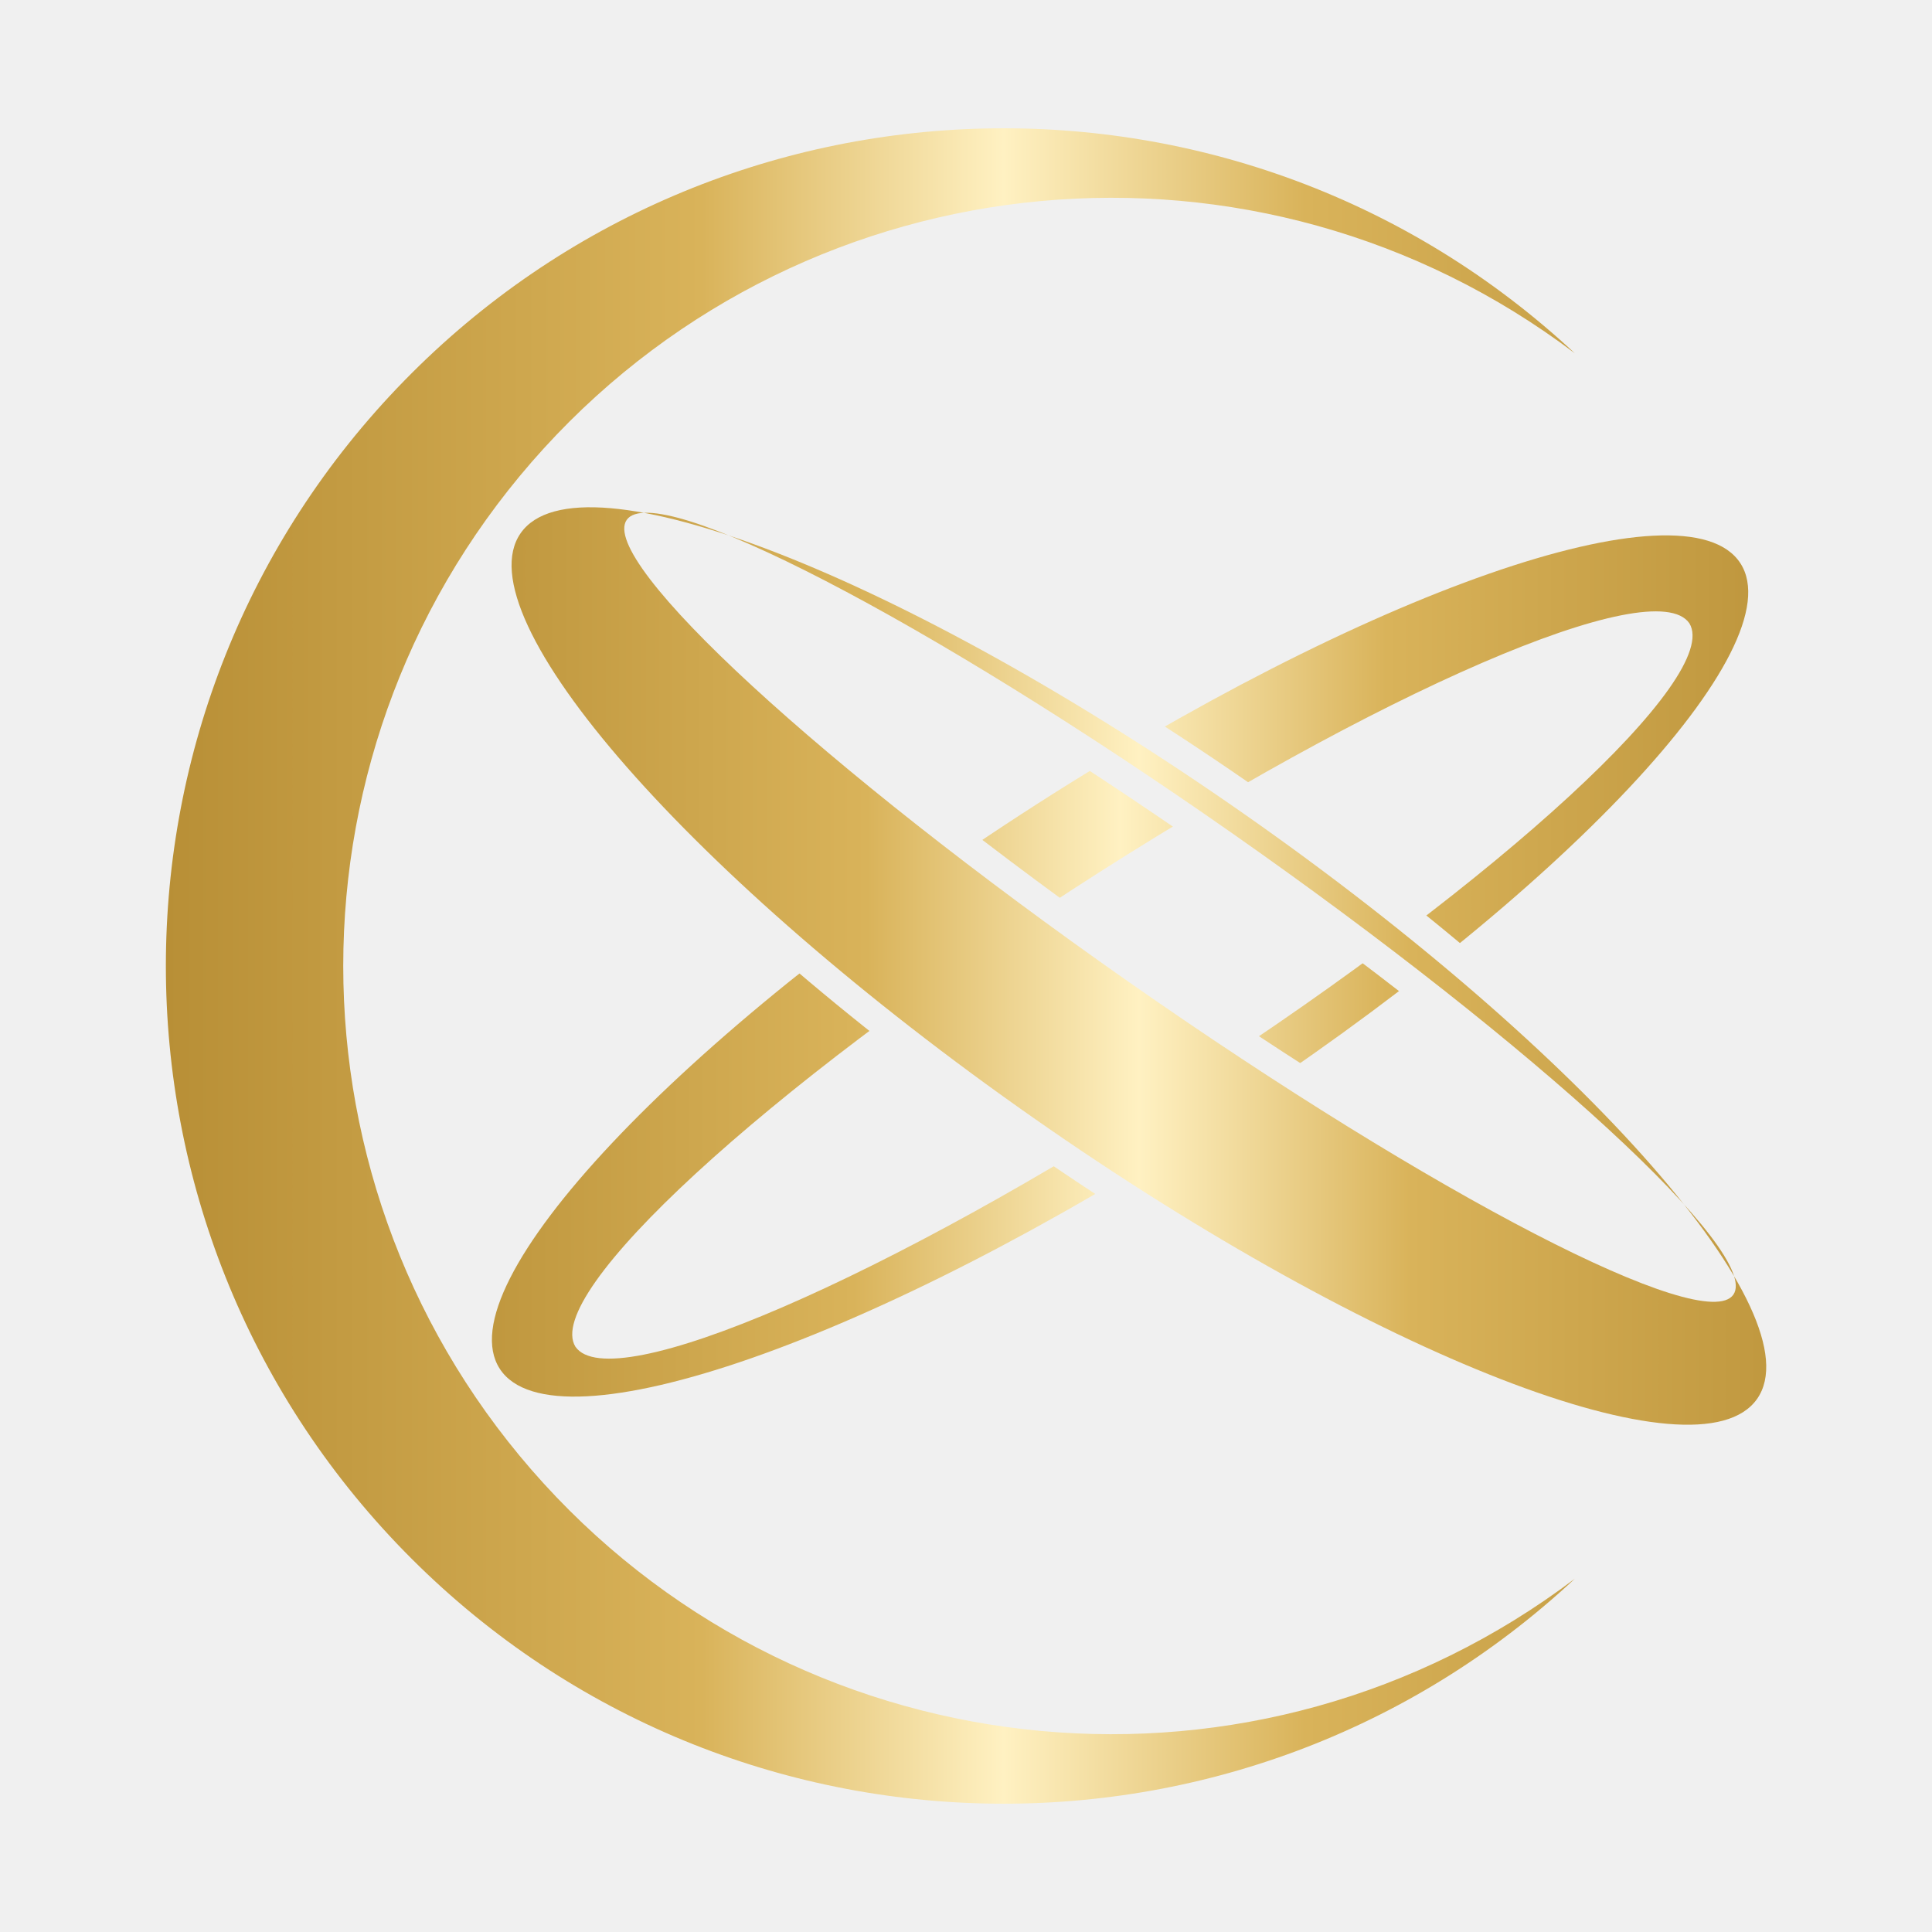
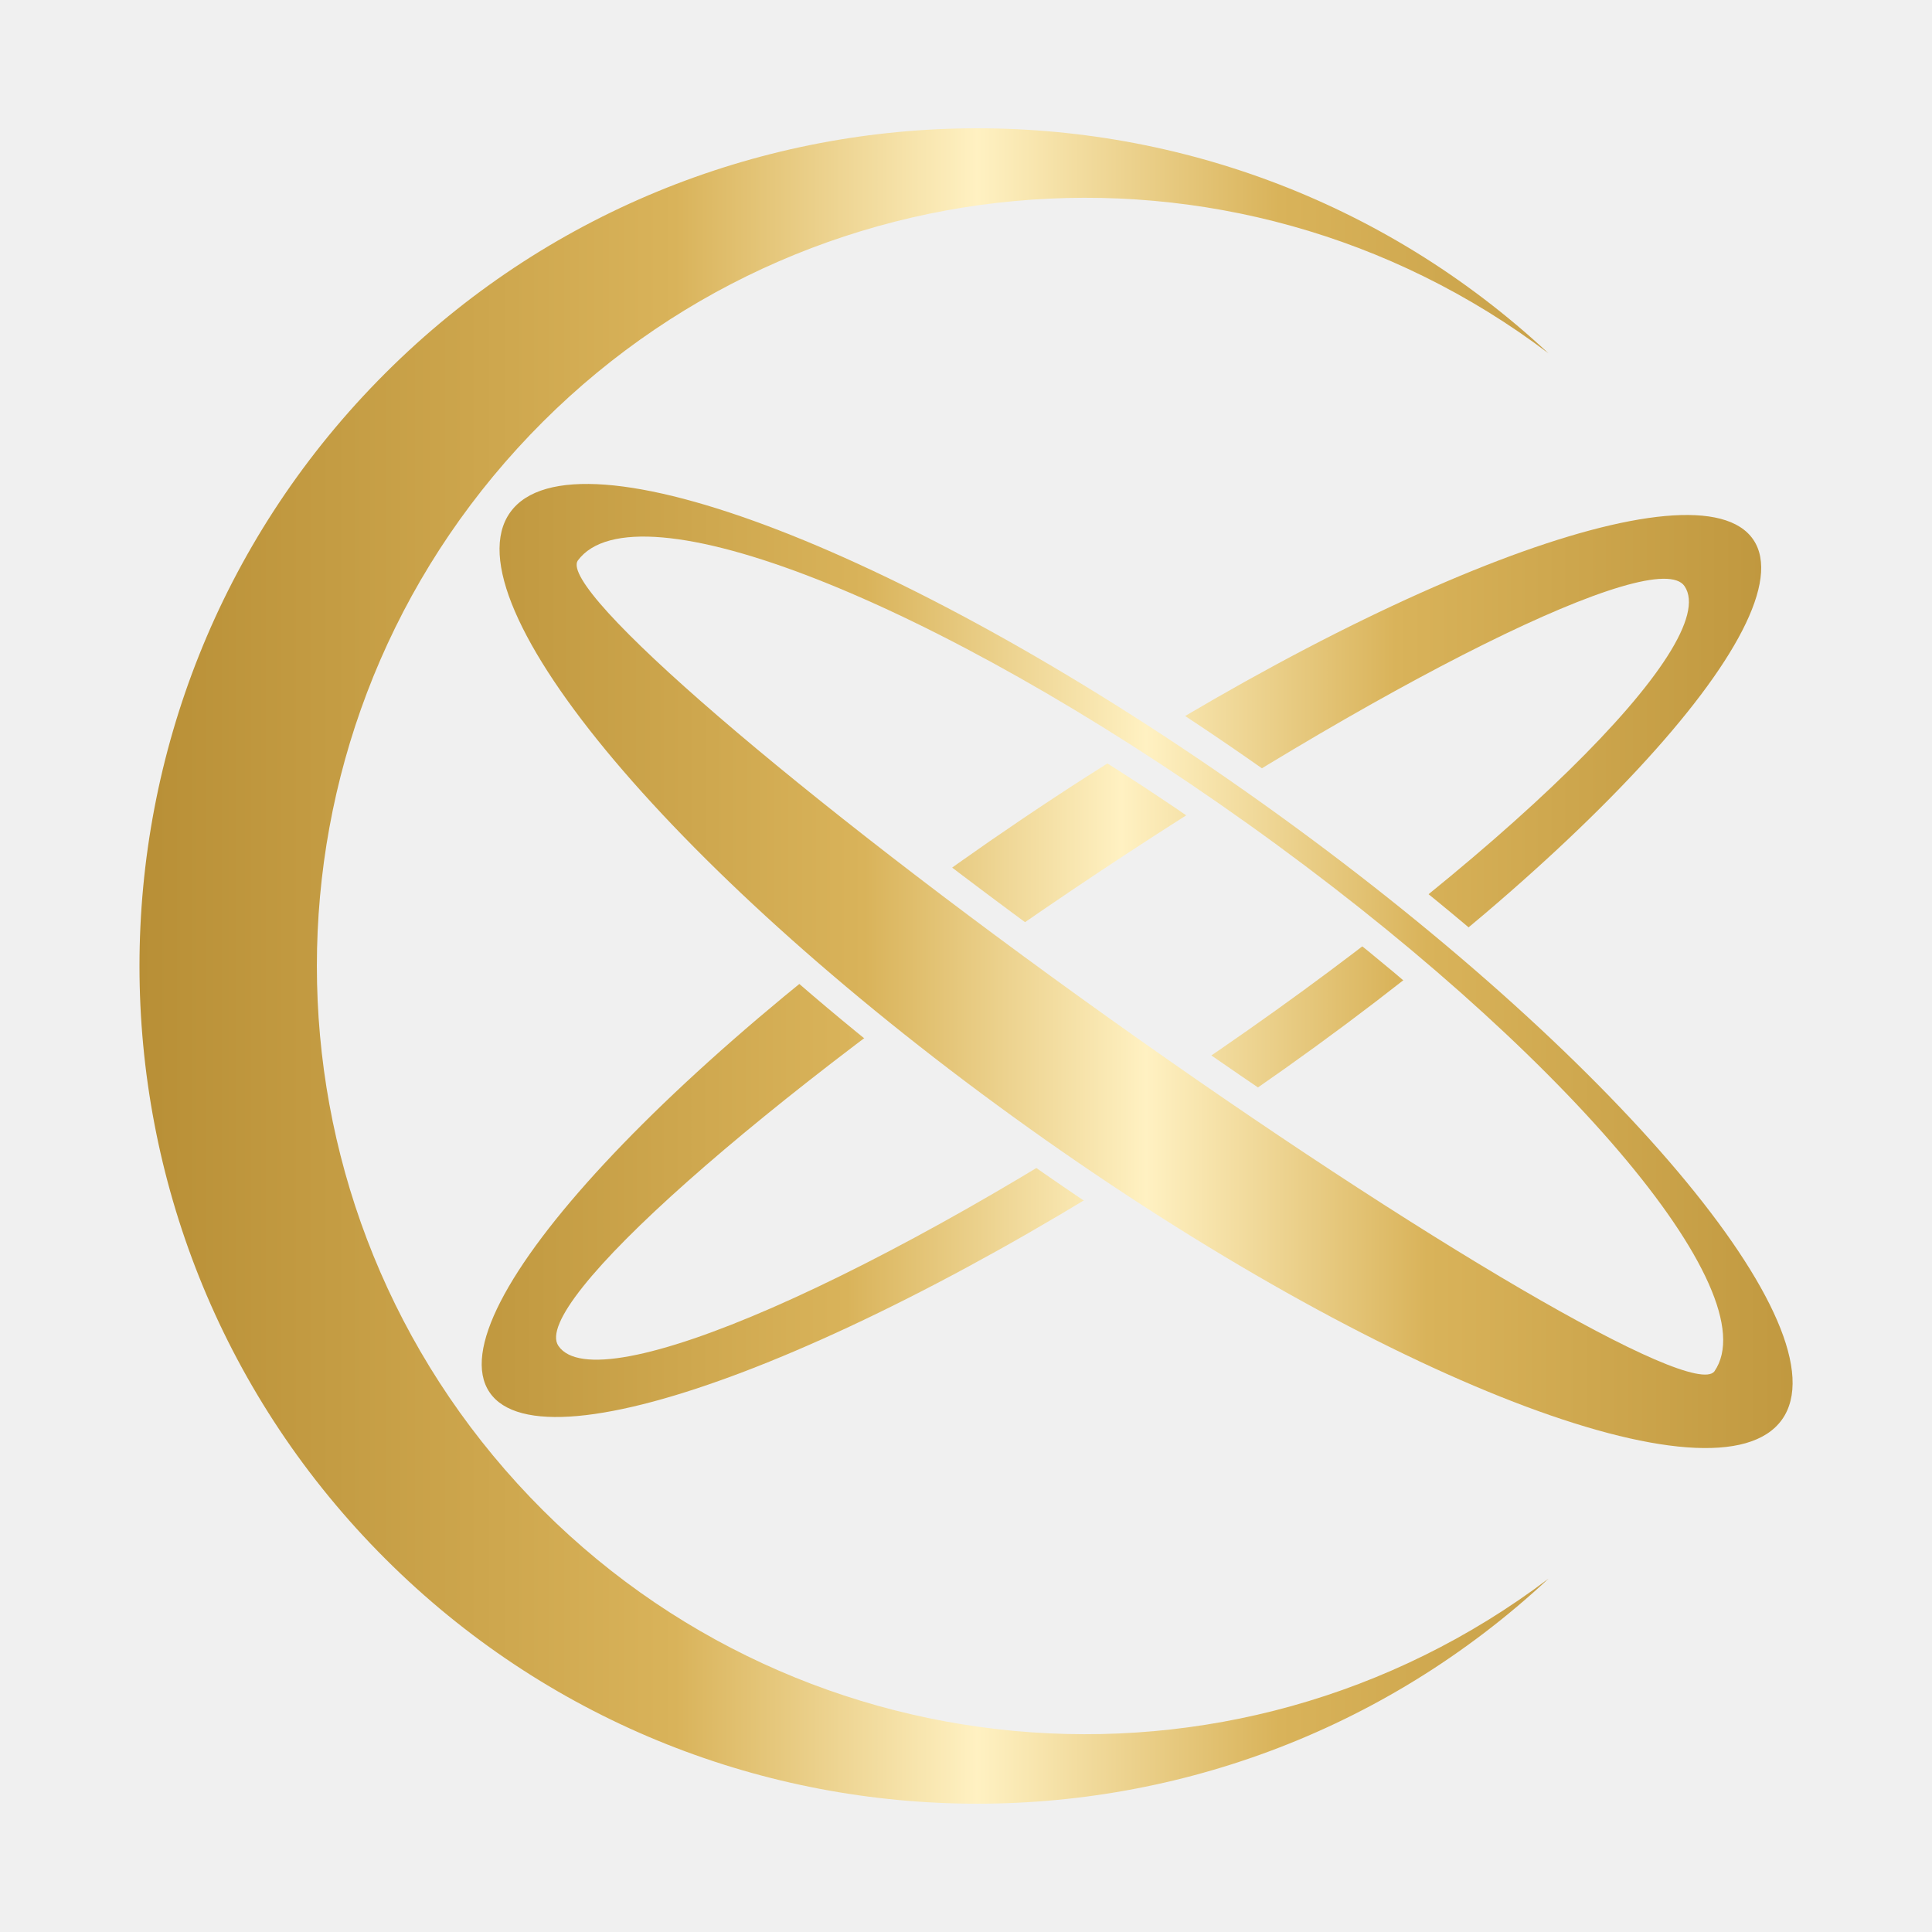
<svg xmlns="http://www.w3.org/2000/svg" xmlns:xlink="http://www.w3.org/1999/xlink" viewBox="0 0 512 512" width="512" height="512" role="img" aria-label="Crescent X, the Kubrique logo mark: a lunar crescent facing right and two interlocking orbital rings forming an X">
  <style>
    #spin { transform-box: view-box; transform-origin: 256px 256px; animation: cx-spin 90s linear infinite; animation-delay: -0s; }
    @keyframes cx-spin { from { transform: rotate(0deg); } to { transform: rotate(360deg); } }
    @media (prefers-reduced-motion: reduce) { #spin { animation-play-state: paused; } }
  </style>
  <defs>
-     <path id="cx-crescent" d="M417.36 418.36 A222 222 0 1 1 417.36 93.64 A203.58 203.58 0 1 0 417.36 418.36 Z" />
-     <path id="cx-x1" fill-rule="evenodd" d="M465.65 370.72 A200 49 35 0 1 137.99 141.28 A200 49 35 0 1 465.65 370.72 Z M459.35 343.11 A179 24 35 0 1 166.09 137.77 A179 24 35 0 1 459.35 343.11 Z" />
-     <path id="cx-x2" fill-rule="evenodd" d="M461.21 149.25 A196 48 -33 0 1 132.45 362.75 A196 48 -33 0 1 461.21 149.25 Z M447.7 165.18 A176 30 -33 0 1 152.49 356.89 A176 30 -33 0 1 447.7 165.18 Z" />
+     <path id="cx-crescent" d="M410.37 418.36 A222 222 0 1 1 410.37 93.64 A203.58 203.58 0 1 0 410.37 418.36 Z" />
+     <path id="cx-x1" fill-rule="evenodd" d="M472.24 376.21 A207 53 35.5 0 1 135.2 135.79 A207 53 35.5 0 1 472.24 376.21 Z M454.33 363.43 A185 17 35.5 0 1 153.11 148.57 A185 46.5 35.5 0 1 454.33 363.43 Z" />
+     <path id="cx-x2" fill-rule="evenodd" d="M464.66 143.04 A202 47 -34 0 1 129.73 368.96 A202 47 -34 0 1 464.66 143.04 Z M446.43 155.35 A180 33 -34 0 1 147.97 356.65 A180 24 -34 0 1 446.43 155.35 Z" />
    <mask id="cx-under-x1" maskUnits="userSpaceOnUse" x="0" y="0" width="512" height="512">
      <rect width="512" height="512" fill="#fff" />
      <use href="#cx-x1" xlink:href="#cx-x1" fill="#000" fill-rule="evenodd" stroke="#000" stroke-width="15" stroke-linejoin="round" />
    </mask>
-     <linearGradient id="cx-sheen-crescent" gradientUnits="userSpaceOnUse" x1="43.96" y1="256" x2="487.96" y2="256">
-       <animateTransform attributeName="gradientTransform" type="rotate" from="0 265.96 256" to="360 265.96 256" dur="26s" begin="-0s" repeatCount="indefinite" />
+     <linearGradient id="cx-sheen-crescent" gradientUnits="userSpaceOnUse" x1="36.97" y1="256" x2="480.97" y2="256">
+       <animateTransform attributeName="gradientTransform" type="rotate" from="0 258.97 256" to="360 258.97 256" dur="26s" begin="-0s" repeatCount="indefinite" />
      <stop offset="0" stop-color="#B88F36">
        <animate attributeName="stop-color" values="#B88F36;#B8647A;#6F5CC2;#3FA39D;#B88F36" dur="24s" begin="-0s" repeatCount="indefinite" />
      </stop>
      <stop offset="0.32" stop-color="#D9B35A">
        <animate attributeName="stop-color" values="#D9B35A;#D98A9A;#9A86D9;#6FC7C2;#D9B35A" dur="24s" begin="-0s" repeatCount="indefinite" />
      </stop>
      <stop offset="0.5" stop-color="#FFF1C2">
        <animate attributeName="stop-color" values="#FFF1C2;#FFD6DE;#DCD3FF;#C9F6F2;#FFF1C2" dur="24s" begin="-0s" repeatCount="indefinite" />
      </stop>
      <stop offset="0.68" stop-color="#D9B35A">
        <animate attributeName="stop-color" values="#D9B35A;#D98A9A;#9A86D9;#6FC7C2;#D9B35A" dur="24s" begin="-0s" repeatCount="indefinite" />
      </stop>
      <stop offset="1" stop-color="#B88F36">
        <animate attributeName="stop-color" values="#B88F36;#B8647A;#6F5CC2;#3FA39D;#B88F36" dur="24s" begin="-0s" repeatCount="indefinite" />
      </stop>
    </linearGradient>
-     <linearGradient id="cx-sheen-x1" gradientUnits="userSpaceOnUse" x1="101.82" y1="256" x2="501.82" y2="256">
-       <animateTransform attributeName="gradientTransform" type="rotate" from="0 301.82 256" to="360 301.82 256" dur="14s" begin="-0s" repeatCount="indefinite" />
+     <linearGradient id="cx-sheen-x1" gradientUnits="userSpaceOnUse" x1="96.72" y1="256" x2="510.72" y2="256">
+       <animateTransform attributeName="gradientTransform" type="rotate" from="0 303.72 256" to="360 303.72 256" dur="14s" begin="-0s" repeatCount="indefinite" />
      <stop offset="0" stop-color="#B88F36">
        <animate attributeName="stop-color" values="#B88F36;#B8647A;#6F5CC2;#3FA39D;#B88F36" dur="24s" begin="-0s" repeatCount="indefinite" />
      </stop>
      <stop offset="0.32" stop-color="#D9B35A">
        <animate attributeName="stop-color" values="#D9B35A;#D98A9A;#9A86D9;#6FC7C2;#D9B35A" dur="24s" begin="-0s" repeatCount="indefinite" />
      </stop>
      <stop offset="0.5" stop-color="#FFF1C2">
        <animate attributeName="stop-color" values="#FFF1C2;#FFD6DE;#DCD3FF;#C9F6F2;#FFF1C2" dur="24s" begin="-0s" repeatCount="indefinite" />
      </stop>
      <stop offset="0.68" stop-color="#D9B35A">
        <animate attributeName="stop-color" values="#D9B35A;#D98A9A;#9A86D9;#6FC7C2;#D9B35A" dur="24s" begin="-0s" repeatCount="indefinite" />
      </stop>
      <stop offset="1" stop-color="#B88F36">
        <animate attributeName="stop-color" values="#B88F36;#B8647A;#6F5CC2;#3FA39D;#B88F36" dur="24s" begin="-0s" repeatCount="indefinite" />
      </stop>
    </linearGradient>
-     <linearGradient id="cx-sheen-x2" gradientUnits="userSpaceOnUse" x1="100.83" y1="256" x2="492.83" y2="256">
-       <animateTransform attributeName="gradientTransform" type="rotate" from="360 296.83 256" to="0 296.83 256" dur="20s" begin="-0s" repeatCount="indefinite" />
+     <linearGradient id="cx-sheen-x2" gradientUnits="userSpaceOnUse" x1="95.2" y1="256" x2="499.2" y2="256">
+       <animateTransform attributeName="gradientTransform" type="rotate" from="360 297.2 256" to="0 297.2 256" dur="20s" begin="-0s" repeatCount="indefinite" />
      <stop offset="0" stop-color="#B88F36">
        <animate attributeName="stop-color" values="#B88F36;#B8647A;#6F5CC2;#3FA39D;#B88F36" dur="24s" begin="-0s" repeatCount="indefinite" />
      </stop>
      <stop offset="0.32" stop-color="#D9B35A">
        <animate attributeName="stop-color" values="#D9B35A;#D98A9A;#9A86D9;#6FC7C2;#D9B35A" dur="24s" begin="-0s" repeatCount="indefinite" />
      </stop>
      <stop offset="0.5" stop-color="#FFF1C2">
        <animate attributeName="stop-color" values="#FFF1C2;#FFD6DE;#DCD3FF;#C9F6F2;#FFF1C2" dur="24s" begin="-0s" repeatCount="indefinite" />
      </stop>
      <stop offset="0.68" stop-color="#D9B35A">
        <animate attributeName="stop-color" values="#D9B35A;#D98A9A;#9A86D9;#6FC7C2;#D9B35A" dur="24s" begin="-0s" repeatCount="indefinite" />
      </stop>
      <stop offset="1" stop-color="#B88F36">
        <animate attributeName="stop-color" values="#B88F36;#B8647A;#6F5CC2;#3FA39D;#B88F36" dur="24s" begin="-0s" repeatCount="indefinite" />
      </stop>
    </linearGradient>
  </defs>
  <g id="spin">
    <g id="mark" fill="#D9B35A">
      <use id="ring-crescent" href="#cx-crescent" xlink:href="#cx-crescent" fill="url(#cx-sheen-crescent)" />
      <use id="ring-x2" href="#cx-x2" xlink:href="#cx-x2" mask="url(#cx-under-x1)" fill="url(#cx-sheen-x2)" />
      <use id="ring-x1" href="#cx-x1" xlink:href="#cx-x1" fill="url(#cx-sheen-x1)" />
    </g>
  </g>
</svg>
